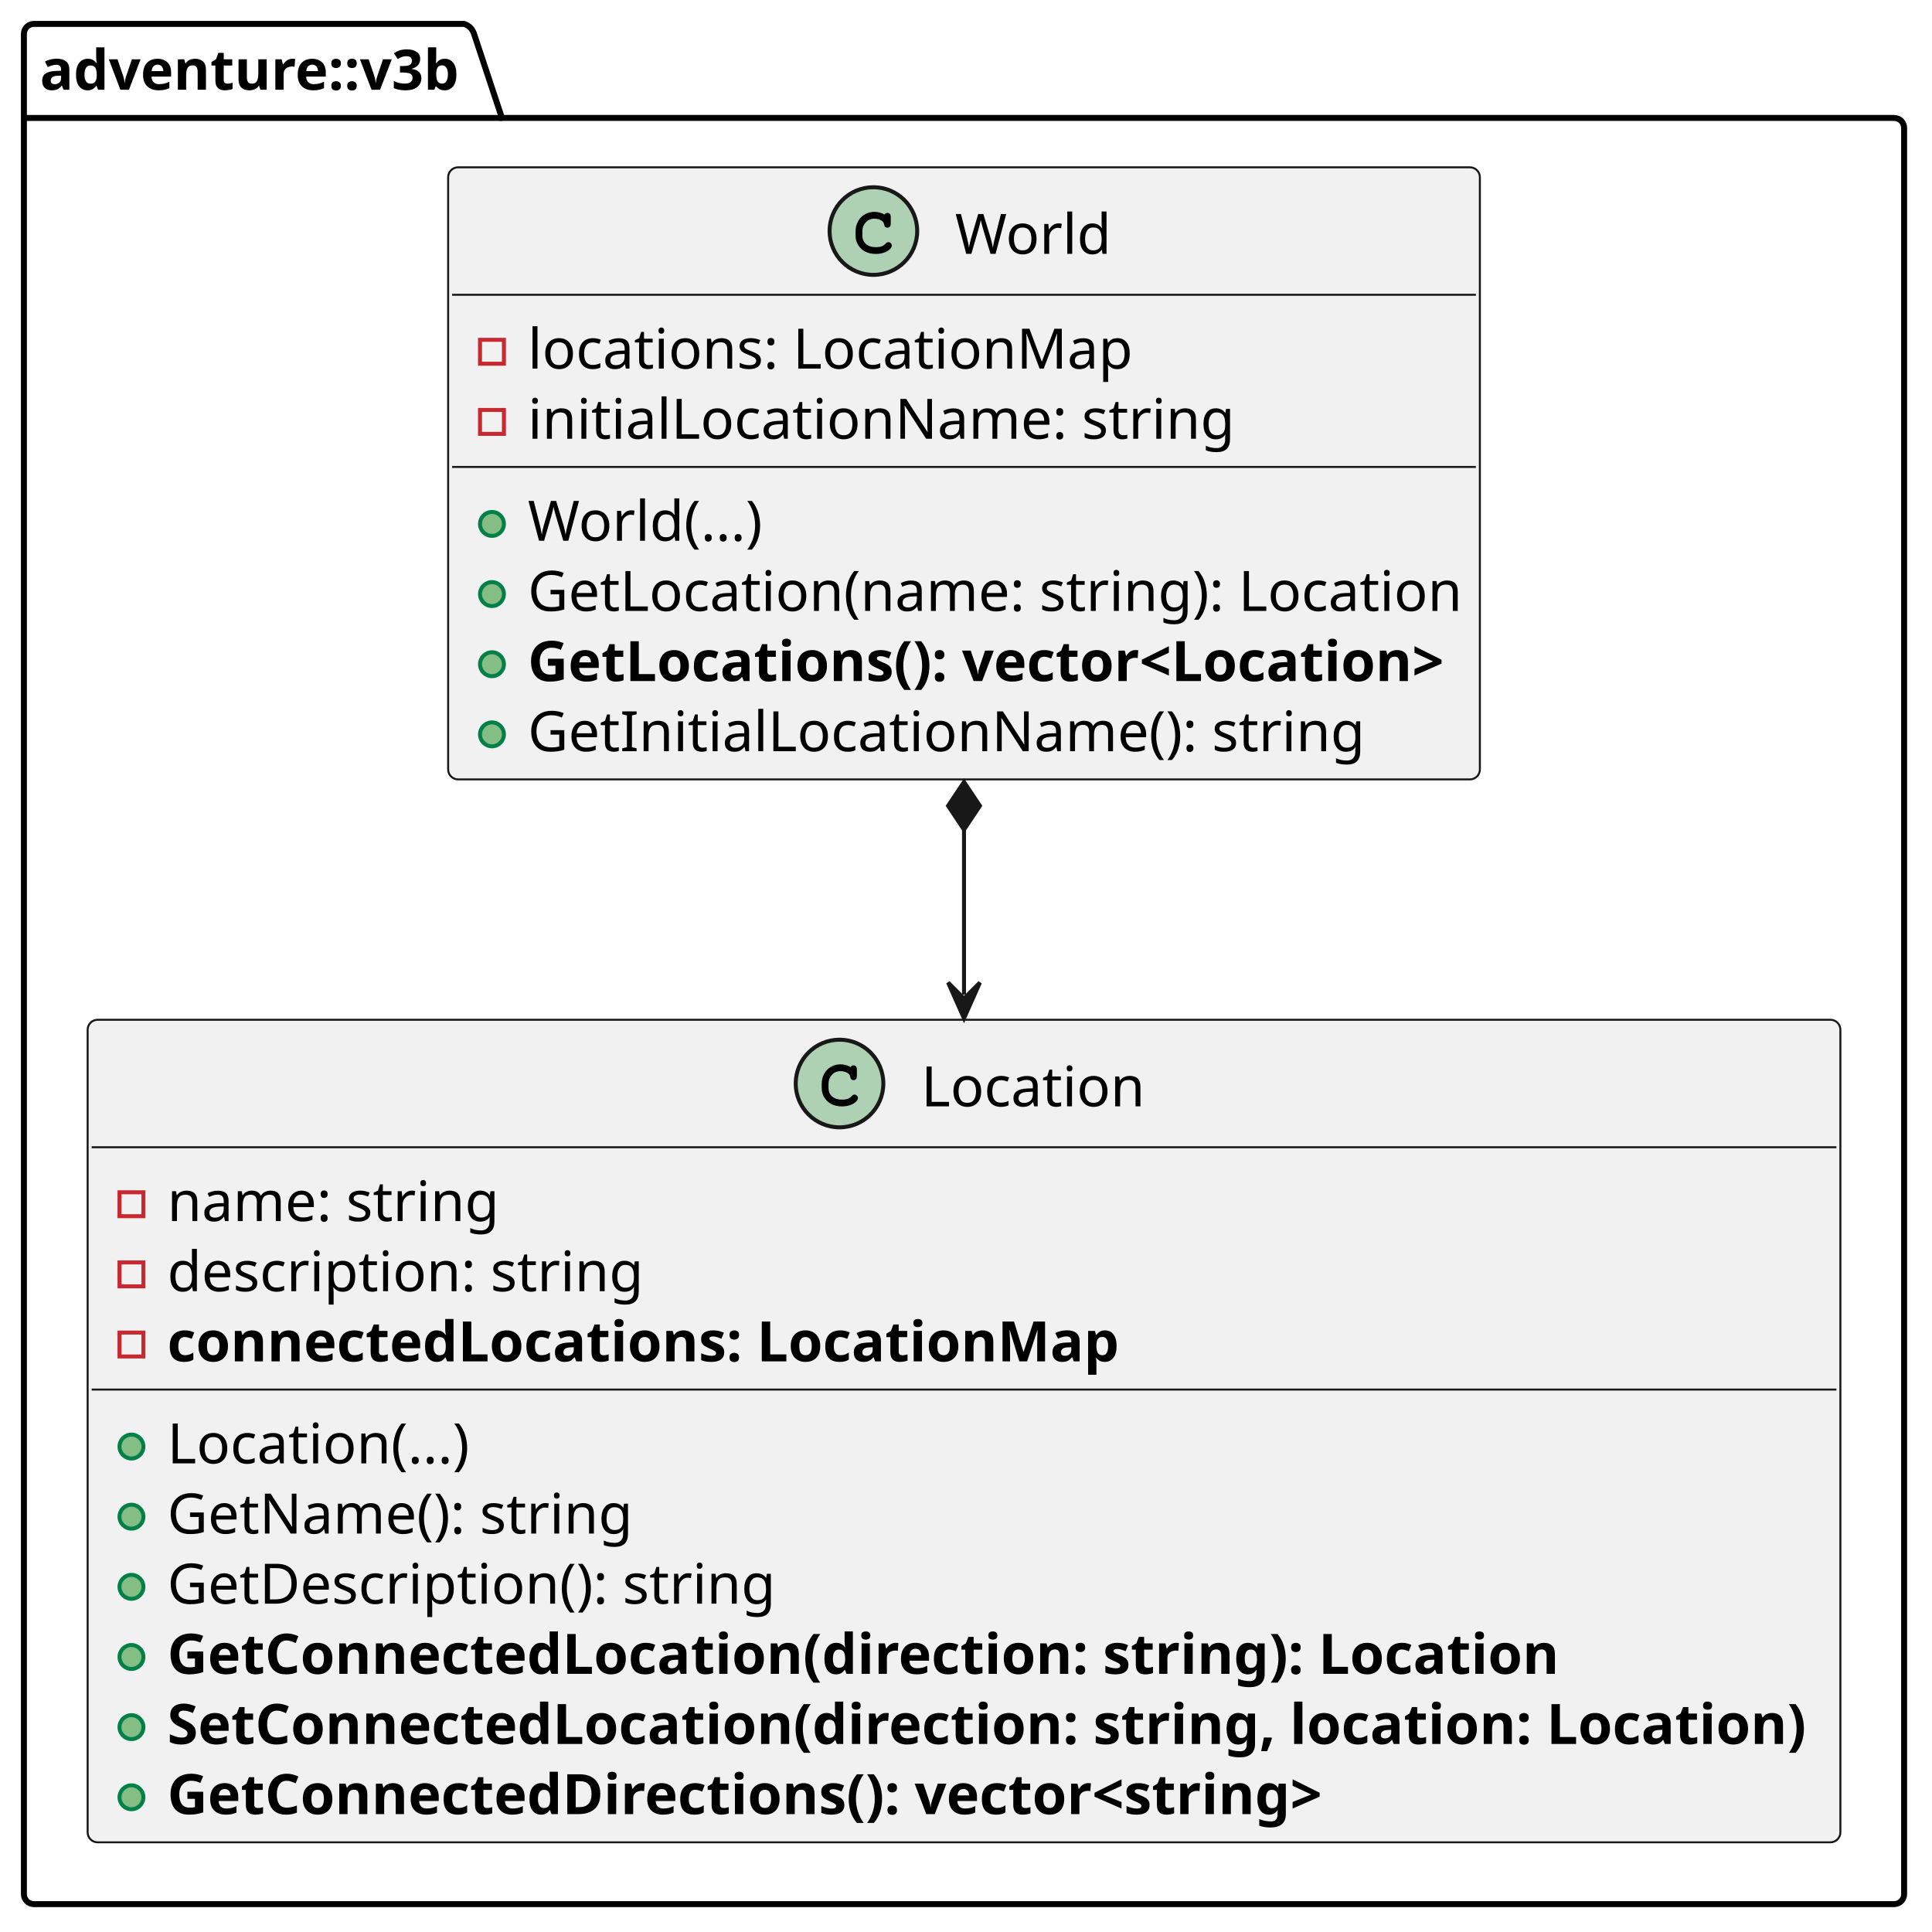
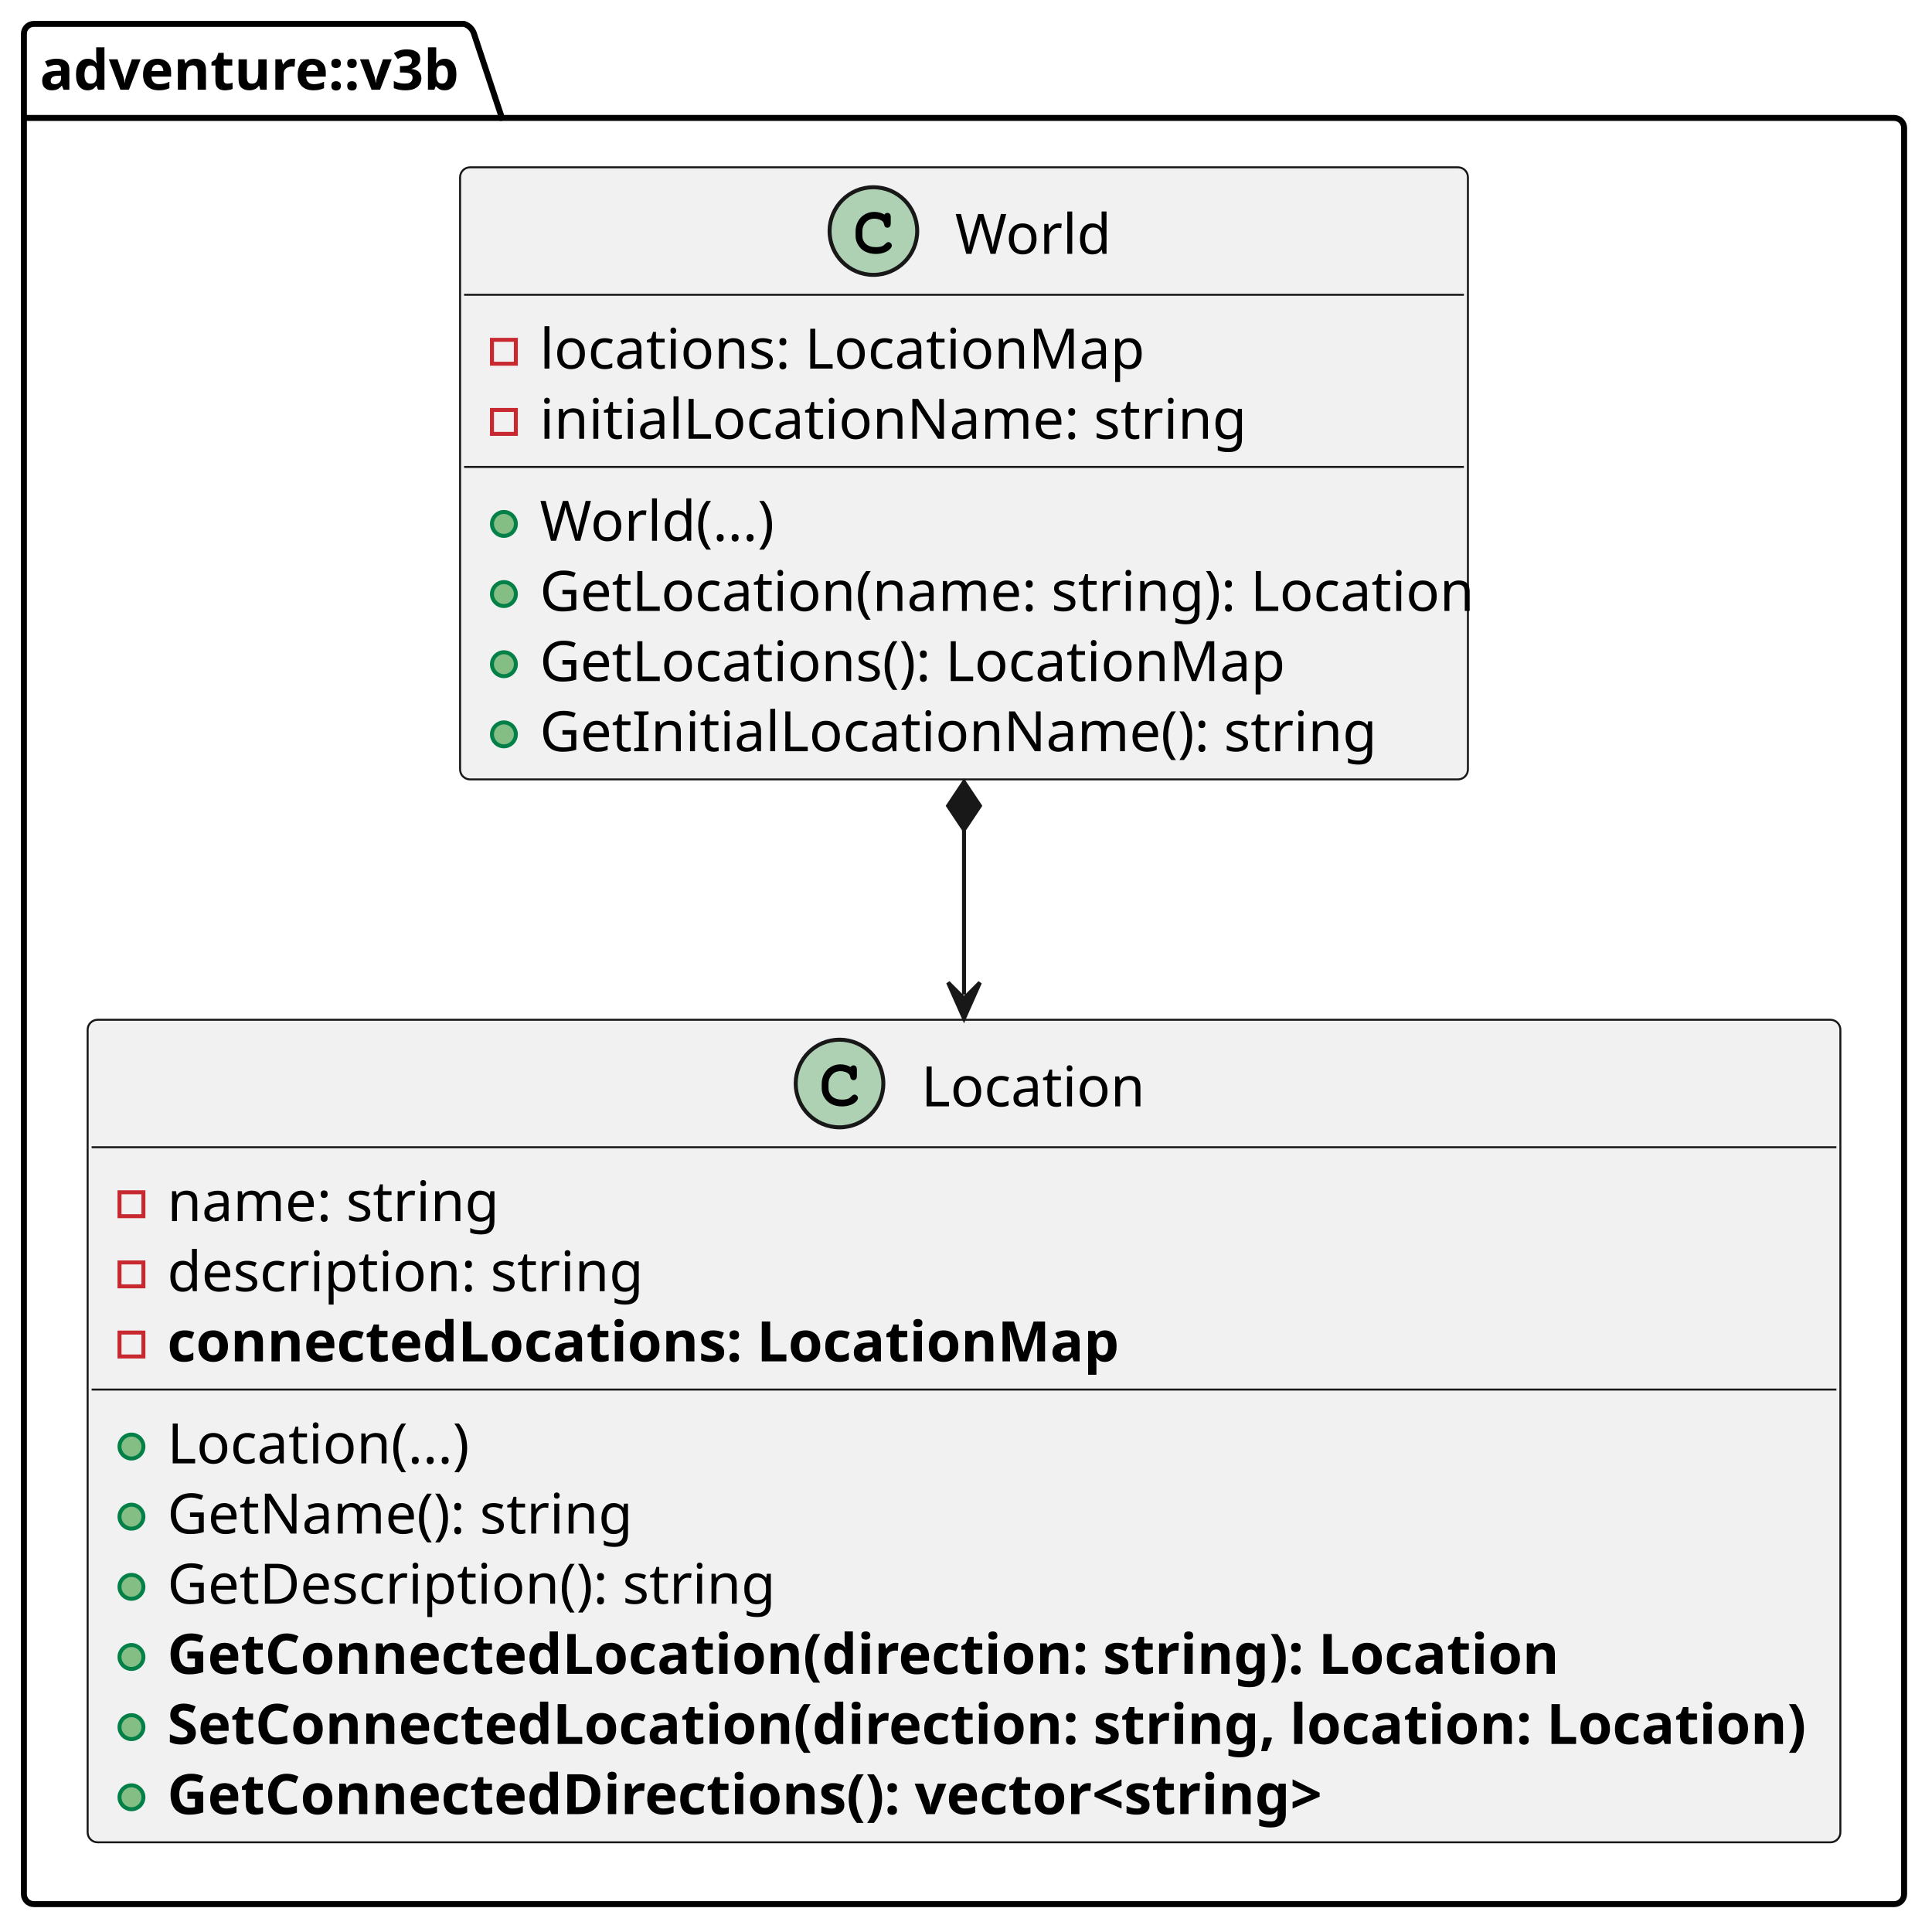
<svg xmlns="http://www.w3.org/2000/svg" contentStyleType="text/css" height="485px" preserveAspectRatio="none" style="width:485px;height:485px;background:#FFFFFF;" version="1.1" viewBox="0 0 485 485" width="485px" zoomAndPan="magnify">
  <defs />
  <g>
    <g id="cluster_adventure::v3b">
      <path d="M8.5,6 L116.5,6 A3.75,3.75 0 0 1 119,8.5 L126,29.609 L475.5,29.609 A2.5,2.5 0 0 1 478,32.109 L478,475.5 A2.5,2.5 0 0 1 475.5,478 L8.5,478 A2.5,2.5 0 0 1 6,475.5 L6,8.5 A2.5,2.5 0 0 1 8.5,6 " fill="none" style="stroke:#000000;stroke-width:1.5;" />
      <line style="stroke:#000000;stroke-width:1.5;" x1="6" x2="126" y1="29.609" y2="29.609" />
      <text fill="#000000" font-family="sans-serif" font-size="14" font-weight="bold" lengthAdjust="spacing" textLength="107" x="10" y="22.533">adventure::v3b</text>
    </g>
    <g id="elem_Location">
      <rect codeLine="3" fill="#F1F1F1" height="206.484" id="Location" rx="2.5" ry="2.5" style="stroke:#181818;stroke-width:0.5;" width="440" x="22" y="256" />
      <ellipse cx="210.75" cy="272" fill="#ADD1B2" rx="11" ry="11" style="stroke:#181818;stroke-width:1.0;" />
      <path d="M213.516,267.875 Q213.672,267.656 213.859,267.547 Q214.047,267.438 214.266,267.438 Q214.641,267.438 214.875,267.703 Q215.109,267.953 215.109,268.562 L215.109,270.016 Q215.109,270.625 214.875,270.891 Q214.641,271.156 214.266,271.156 Q213.922,271.156 213.719,270.953 Q213.516,270.766 213.406,270.25 Q213.359,269.891 213.172,269.703 Q212.844,269.328 212.234,269.109 Q211.625,268.891 211,268.891 Q210.234,268.891 209.594,269.219 Q208.969,269.547 208.469,270.297 Q207.984,271.047 207.984,272.078 L207.984,273.172 Q207.984,274.406 208.875,275.234 Q209.766,276.047 211.359,276.047 Q212.297,276.047 212.953,275.797 Q213.344,275.641 213.766,275.203 Q214.031,274.938 214.172,274.859 Q214.328,274.781 214.531,274.781 Q214.859,274.781 215.109,275.047 Q215.375,275.297 215.375,275.641 Q215.375,275.984 215.031,276.391 Q214.531,276.969 213.734,277.297 Q212.656,277.75 211.359,277.75 Q209.844,277.75 208.641,277.125 Q207.656,276.625 206.969,275.562 Q206.281,274.484 206.281,273.203 L206.281,272.047 Q206.281,270.719 206.891,269.578 Q207.516,268.422 208.609,267.812 Q209.703,267.188 210.938,267.188 Q211.672,267.188 212.312,267.359 Q212.969,267.516 213.516,267.875 Z " fill="#000000" />
      <text fill="#000000" font-family="sans-serif" font-size="14" lengthAdjust="spacing" textLength="54" x="231.25" y="277.728">Location</text>
      <line style="stroke:#181818;stroke-width:0.5;" x1="23" x2="461" y1="288" y2="288" />
      <rect fill="none" height="6" style="stroke:#C82930;stroke-width:1.0;" width="6" x="30" y="299.305" />
      <text fill="#000000" font-family="sans-serif" font-size="14" lengthAdjust="spacing" textLength="78" x="42" y="306.533">name: string</text>
      <rect fill="none" height="6" style="stroke:#C82930;stroke-width:1.0;" width="6" x="30" y="316.914" />
      <text fill="#000000" font-family="sans-serif" font-size="14" lengthAdjust="spacing" textLength="112" x="42" y="324.143">description: string</text>
      <rect fill="none" height="6" style="stroke:#C82930;stroke-width:1.0;" width="6" x="30" y="334.523" />
      <text fill="#000000" font-family="sans-serif" font-size="14" font-weight="bold" lengthAdjust="spacing" textLength="241" x="42" y="341.752">connectedLocations: LocationMap</text>
      <line style="stroke:#181818;stroke-width:0.5;" x1="23" x2="461" y1="348.828" y2="348.828" />
      <ellipse cx="33" cy="363.133" fill="#84BE84" rx="3" ry="3" style="stroke:#038048;stroke-width:1.0;" />
      <text fill="#000000" font-family="sans-serif" font-size="14" lengthAdjust="spacing" textLength="76" x="42" y="367.361">Location(...)</text>
      <ellipse cx="33" cy="380.742" fill="#84BE84" rx="3" ry="3" style="stroke:#038048;stroke-width:1.0;" />
      <text fill="#000000" font-family="sans-serif" font-size="14" lengthAdjust="spacing" textLength="112" x="42" y="384.971">GetName(): string</text>
      <ellipse cx="33" cy="398.352" fill="#84BE84" rx="3" ry="3" style="stroke:#038048;stroke-width:1.0;" />
      <text fill="#000000" font-family="sans-serif" font-size="14" lengthAdjust="spacing" textLength="147" x="42" y="402.58">GetDescription(): string</text>
      <ellipse cx="33" cy="415.961" fill="#84BE84" rx="3" ry="3" style="stroke:#038048;stroke-width:1.0;" />
      <text fill="#000000" font-family="sans-serif" font-size="14" font-weight="bold" lengthAdjust="spacing" textLength="352" x="42" y="420.19">GetConnectedLocation(direction: string): Location</text>
      <ellipse cx="33" cy="433.57" fill="#84BE84" rx="3" ry="3" style="stroke:#038048;stroke-width:1.0;" />
      <text fill="#000000" font-family="sans-serif" font-size="14" font-weight="bold" lengthAdjust="spacing" textLength="414" x="42" y="437.799">SetConnectedLocation(direction: string, location: Location)</text>
      <ellipse cx="33" cy="451.18" fill="#84BE84" rx="3" ry="3" style="stroke:#038048;stroke-width:1.0;" />
      <text fill="#000000" font-family="sans-serif" font-size="14" font-weight="bold" lengthAdjust="spacing" textLength="295" x="42" y="455.408">GetConnectedDirections(): vector&lt;string&gt;</text>
    </g>
    <g id="elem_World">
-       <rect codeLine="15" fill="#F1F1F1" height="153.656" id="World" rx="2.5" ry="2.5" style="stroke:#181818;stroke-width:0.5;" width="259" x="112.5" y="42" />
+       <rect codeLine="15" fill="#F1F1F1" height="153.656" id="World" rx="2.5" ry="2.5" style="stroke:#181818;stroke-width:0.5;" width="253" x="115.5" y="42" />
      <ellipse cx="219.25" cy="58" fill="#ADD1B2" rx="11" ry="11" style="stroke:#181818;stroke-width:1.0;" />
      <path d="M222.016,53.875 Q222.172,53.656 222.359,53.547 Q222.547,53.438 222.766,53.438 Q223.141,53.438 223.375,53.703 Q223.609,53.953 223.609,54.562 L223.609,56.016 Q223.609,56.625 223.375,56.891 Q223.141,57.156 222.766,57.156 Q222.422,57.156 222.219,56.953 Q222.016,56.766 221.906,56.25 Q221.859,55.891 221.672,55.703 Q221.344,55.328 220.734,55.109 Q220.125,54.891 219.5,54.891 Q218.734,54.891 218.094,55.219 Q217.469,55.547 216.969,56.297 Q216.484,57.047 216.484,58.078 L216.484,59.172 Q216.484,60.406 217.375,61.234 Q218.266,62.047 219.859,62.047 Q220.797,62.047 221.453,61.797 Q221.844,61.641 222.266,61.203 Q222.531,60.938 222.672,60.859 Q222.828,60.781 223.031,60.781 Q223.359,60.781 223.609,61.047 Q223.875,61.297 223.875,61.641 Q223.875,61.984 223.531,62.391 Q223.031,62.969 222.234,63.297 Q221.156,63.75 219.859,63.75 Q218.344,63.75 217.141,63.125 Q216.156,62.625 215.469,61.562 Q214.781,60.484 214.781,59.203 L214.781,58.047 Q214.781,56.719 215.391,55.578 Q216.016,54.422 217.109,53.812 Q218.203,53.188 219.438,53.188 Q220.172,53.188 220.812,53.359 Q221.469,53.516 222.016,53.875 Z " fill="#000000" />
      <text fill="#000000" font-family="sans-serif" font-size="14" lengthAdjust="spacing" textLength="37" x="239.75" y="63.728">World</text>
-       <line style="stroke:#181818;stroke-width:0.5;" x1="113.5" x2="370.5" y1="74" y2="74" />
-       <rect fill="none" height="6" style="stroke:#C82930;stroke-width:1.0;" width="6" x="120.5" y="85.305" />
-       <text fill="#000000" font-family="sans-serif" font-size="14" lengthAdjust="spacing" textLength="145" x="132.5" y="92.533">locations: LocationMap</text>
-       <rect fill="none" height="6" style="stroke:#C82930;stroke-width:1.0;" width="6" x="120.5" y="102.914" />
-       <text fill="#000000" font-family="sans-serif" font-size="14" lengthAdjust="spacing" textLength="165" x="132.5" y="110.143">initialLocationName: string</text>
-       <line style="stroke:#181818;stroke-width:0.5;" x1="113.5" x2="370.5" y1="117.219" y2="117.219" />
-       <ellipse cx="123.5" cy="131.523" fill="#84BE84" rx="3" ry="3" style="stroke:#038048;stroke-width:1.0;" />
-       <text fill="#000000" font-family="sans-serif" font-size="14" lengthAdjust="spacing" textLength="59" x="132.5" y="135.752">World(...)</text>
-       <ellipse cx="123.5" cy="149.133" fill="#84BE84" rx="3" ry="3" style="stroke:#038048;stroke-width:1.0;" />
-       <text fill="#000000" font-family="sans-serif" font-size="14" lengthAdjust="spacing" textLength="227" x="132.5" y="153.361">GetLocation(name: string): Location</text>
-       <ellipse cx="123.5" cy="166.742" fill="#84BE84" rx="3" ry="3" style="stroke:#038048;stroke-width:1.0;" />
-       <text fill="#000000" font-family="sans-serif" font-size="14" font-weight="bold" lengthAdjust="spacing" textLength="233" x="132.5" y="170.971">GetLocations(): vector&lt;Location&gt;</text>
-       <ellipse cx="123.5" cy="184.352" fill="#84BE84" rx="3" ry="3" style="stroke:#038048;stroke-width:1.0;" />
-       <text fill="#000000" font-family="sans-serif" font-size="14" lengthAdjust="spacing" textLength="198" x="132.5" y="188.58">GetInitialLocationName(): string</text>
+       <line style="stroke:#181818;stroke-width:0.5;" x1="116.5" x2="367.5" y1="74" y2="74" />
+       <rect fill="none" height="6" style="stroke:#C82930;stroke-width:1.0;" width="6" x="123.5" y="85.305" />
+       <text fill="#000000" font-family="sans-serif" font-size="14" lengthAdjust="spacing" textLength="145" x="135.5" y="92.533">locations: LocationMap</text>
+       <rect fill="none" height="6" style="stroke:#C82930;stroke-width:1.0;" width="6" x="123.5" y="102.914" />
+       <text fill="#000000" font-family="sans-serif" font-size="14" lengthAdjust="spacing" textLength="165" x="135.5" y="110.143">initialLocationName: string</text>
+       <line style="stroke:#181818;stroke-width:0.5;" x1="116.5" x2="367.5" y1="117.219" y2="117.219" />
+       <ellipse cx="126.5" cy="131.523" fill="#84BE84" rx="3" ry="3" style="stroke:#038048;stroke-width:1.0;" />
+       <text fill="#000000" font-family="sans-serif" font-size="14" lengthAdjust="spacing" textLength="59" x="135.5" y="135.752">World(...)</text>
+       <ellipse cx="126.5" cy="149.133" fill="#84BE84" rx="3" ry="3" style="stroke:#038048;stroke-width:1.0;" />
+       <text fill="#000000" font-family="sans-serif" font-size="14" lengthAdjust="spacing" textLength="227" x="135.5" y="153.361">GetLocation(name: string): Location</text>
+       <ellipse cx="126.5" cy="166.742" fill="#84BE84" rx="3" ry="3" style="stroke:#038048;stroke-width:1.0;" />
+       <text fill="#000000" font-family="sans-serif" font-size="14" lengthAdjust="spacing" textLength="183" x="135.5" y="170.971">GetLocations(): LocationMap</text>
+       <ellipse cx="126.5" cy="184.352" fill="#84BE84" rx="3" ry="3" style="stroke:#038048;stroke-width:1.0;" />
+       <text fill="#000000" font-family="sans-serif" font-size="14" lengthAdjust="spacing" textLength="198" x="135.5" y="188.58">GetInitialLocationName(): string</text>
    </g>
    <g id="link_World_Location">
      <path codeLine="24" d="M242,208.29 C242,227.19 242,229.74 242,249.66 " fill="none" id="World-Location" style="stroke:#181818;stroke-width:1.0;" />
      <polygon fill="#181818" points="242,196.29,238,202.29,242,208.29,246,202.29,242,196.29" style="stroke:#181818;stroke-width:1.0;" />
      <polygon fill="#181818" points="242,255.66,246,246.66,242,250.66,238,246.66,242,255.66" style="stroke:#181818;stroke-width:1.0;" />
    </g>
  </g>
</svg>
